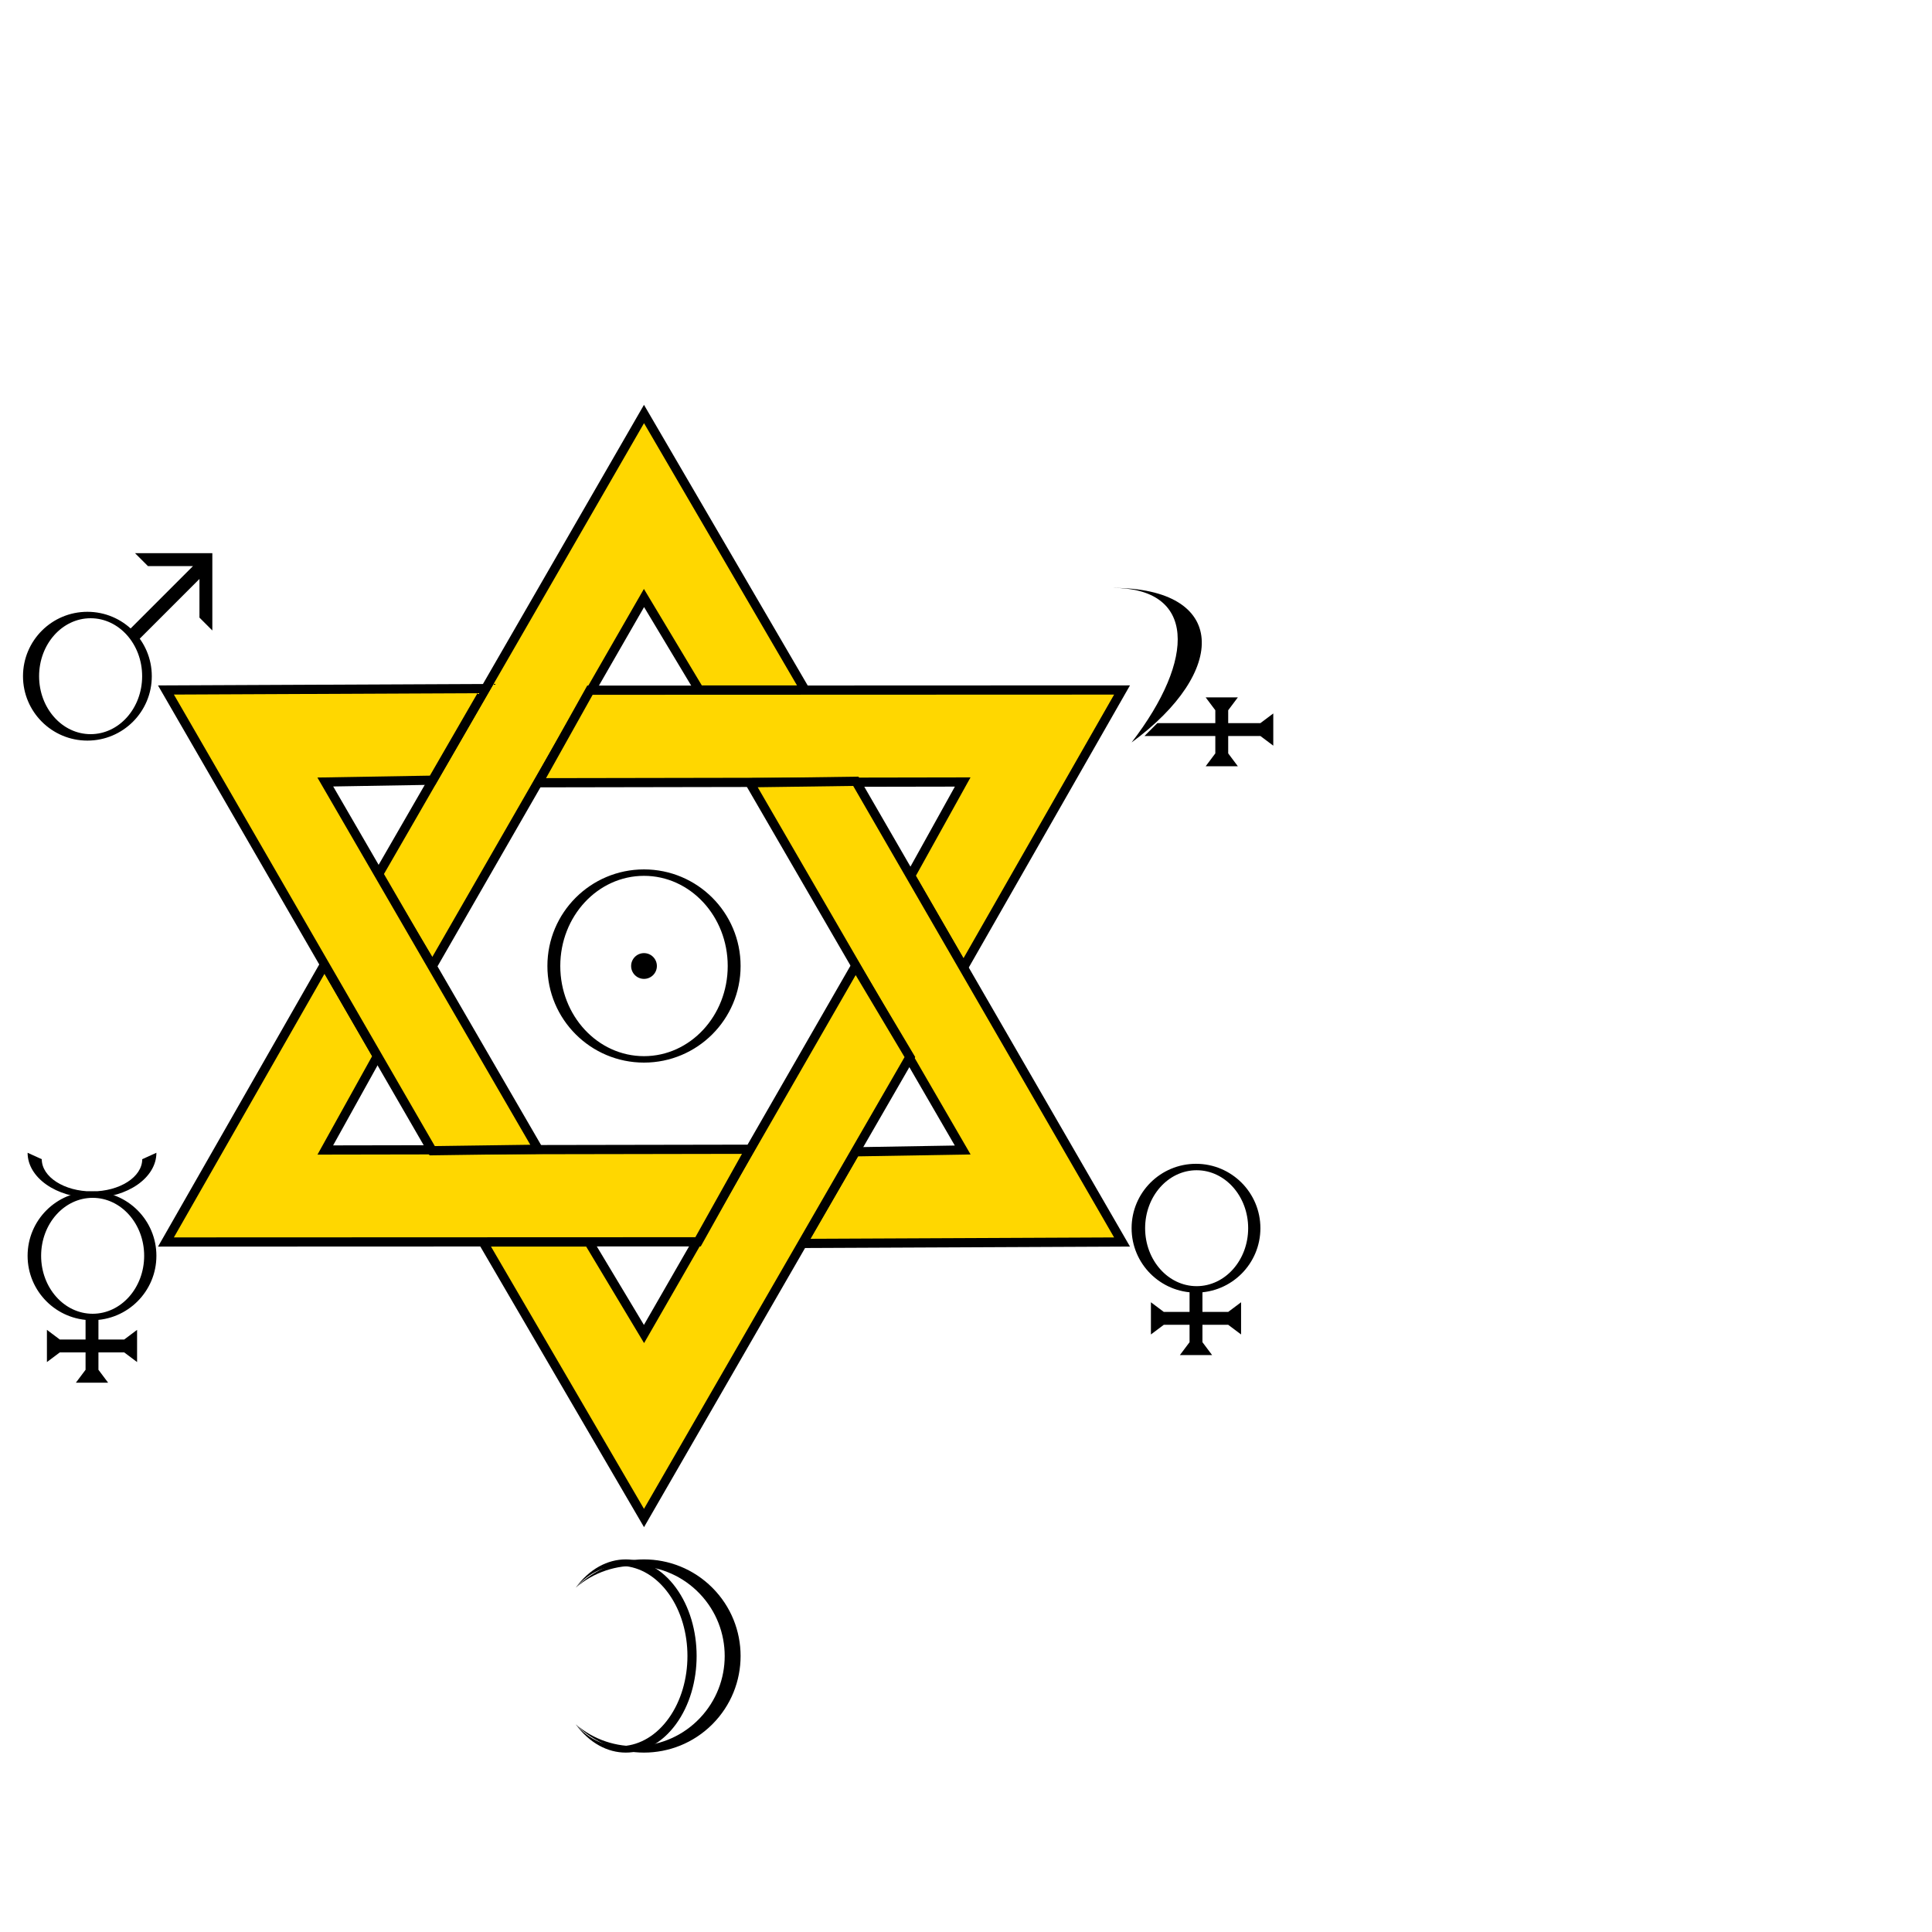
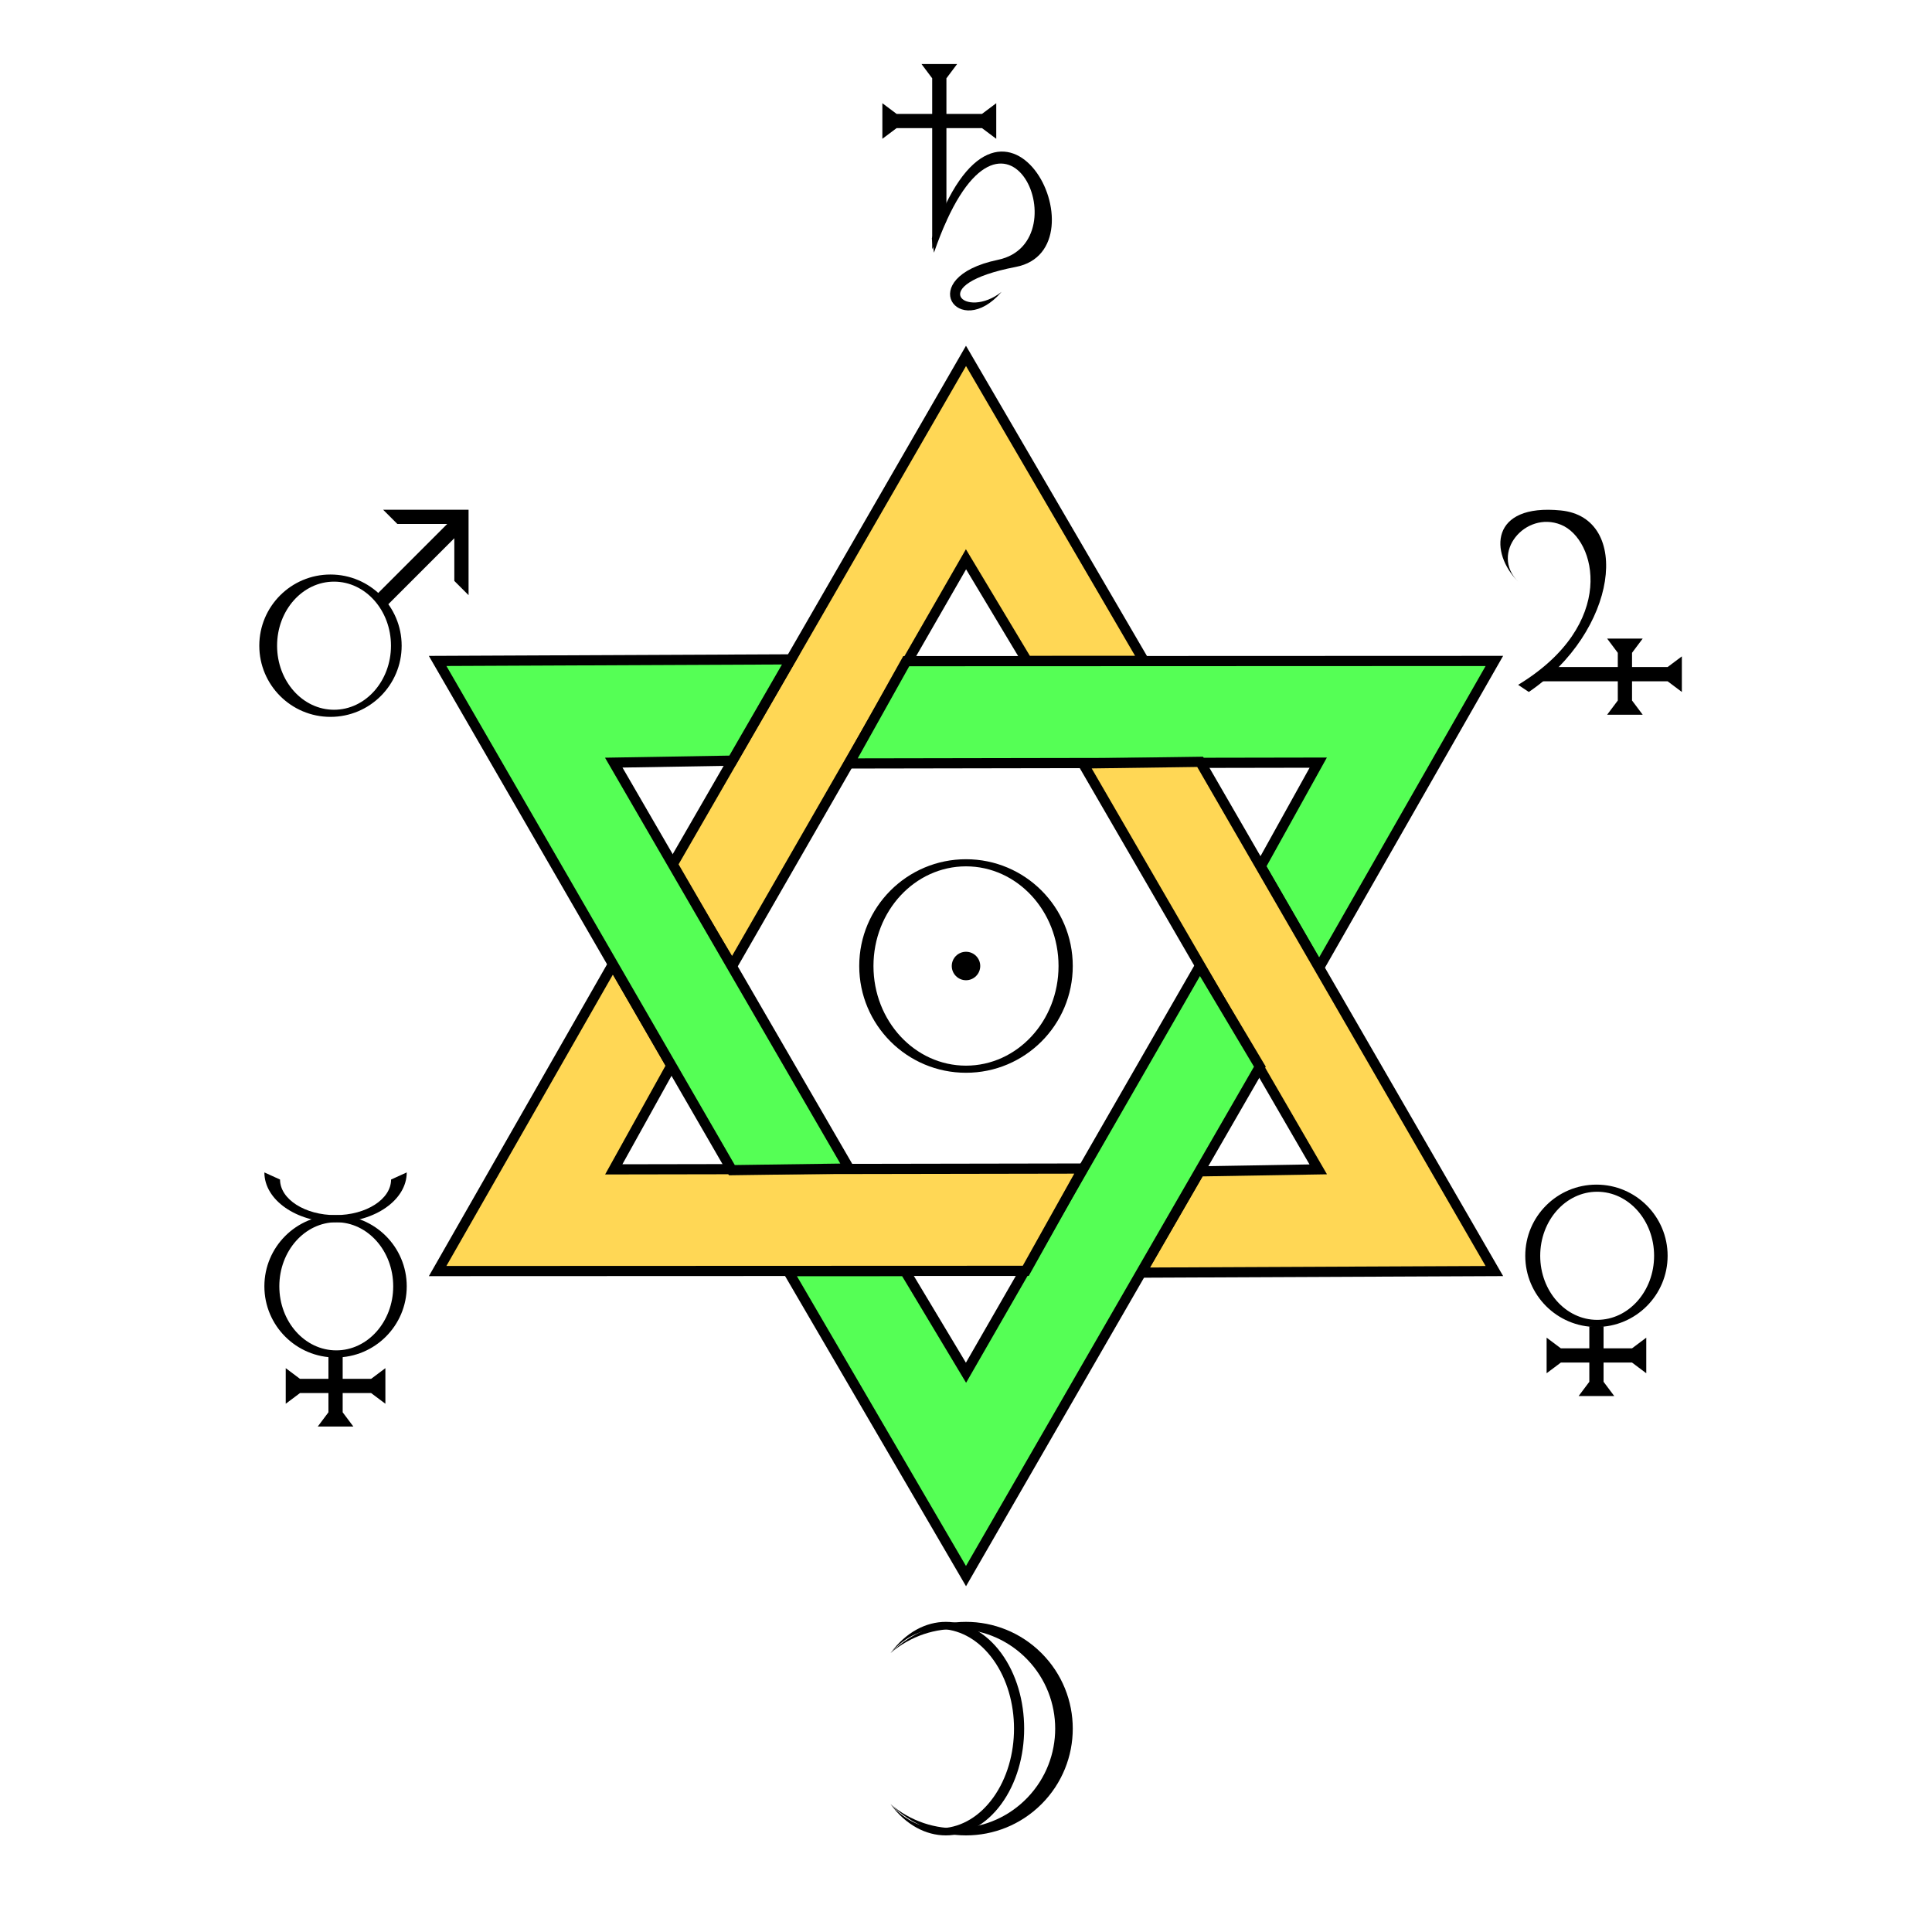
- <svg xmlns="http://www.w3.org/2000/svg" version="1.2" width="600" height="600" viewBox="-70 -105 140 210" preserveAspectRatio="xMinYMin meet">
+ <svg xmlns="http://www.w3.org/2000/svg" version="1.2" width="600" height="600" viewBox="-95 -95 190 190" preserveAspectRatio="xMinYMin meet">
  <style type="text/css">

    #my-rect { fill: blue; }

</style>
  <defs>
    <polygon id="hex-part" points="-28.9,-9.9 0,-60 17.5,-30 6,-30 0,-40 -23,0">
      </polygon>
    <g id="venus-shape">
      <path d="         M-10,-5 a 10,10 0,1,0 20,0 a 10,10 0,1,0 -20,0          m 2.1,0 a 8,9 0,1,1 16,0 a 8,9 0,1,1 -16,0        " />
      <path d="M -1,4.9 v 3.1 h -4 l -2,-1.5 v 5 l 2,-1.5 h 4             v 2.7 l -1.5,2 h 5 l -1.5,-2 v-2.7            h 4 l2,1.5 v -5 l-2,1.5 h -4 v -3.1 z" />
    </g>
  </defs>
  <g id="pattern" fill="none" stroke="black" stroke-width="1">
-     <use href="#hex-part" fill="gold" />
-     <use href="#hex-part" fill="gold" transform="rotate(60)" />
-     <use href="#hex-part" fill="gold" transform="rotate(120)" />
-     <use href="#hex-part" fill="gold" transform="rotate(180)" />
-     <use href="#hex-part" fill="gold" transform="rotate(240)" />
-     <use href="#hex-part" fill="gold" transform="rotate(300)" />
+     <use href="#hex-part" fill="#ffd755" />
+     <use href="#hex-part" fill="#55ff55" transform="rotate(60)" />
+     <use href="#hex-part" fill="#ffd755" transform="rotate(120)" />
+     <use href="#hex-part" fill="#55ff55" transform="rotate(180)" />
+     <use href="#hex-part" fill="#ffd755" transform="rotate(240)" />
+     <use href="#hex-part" fill="#55ff55" transform="rotate(300)" />
  </g>
-   <g stroke="none" fill="black" transform="translate(-57,-35)scale(0.7,0.7)">
+   <g stroke="none" fill="black" transform="translate(-59,-35)scale(0.7,0.7)">
    <path d="      M-15,5 a 10,10 0,1,0 20,0 a 10,10 0,1,0 -20,0       m 2.5,0 a 8,9 0,1,1 16,0 a 8,9 0,1,1 -16,0     " />
    <path d="      M1.4,-2.1 l 10,-10 h -7 l -2,-2 h 12 v 12 l -2,-2 v -6 l -10,10 z     " />
  </g>
  <g stroke="none" fill="black" transform="translate(0,0) scale(0.7,0.7)">
    <path d="      M-15,0 a 15,15 0,1,0 30,0 a 15,15 0,1,0 -30,0      m 2,0 a 13,14 0,1,1 26,0 a 13,14 0,1,1 -26,0    " />
    <circle r="2" />
  </g>
-   <g stroke="none" fill="black" transform="translate(60,32) scale(0.7,0.7)">
+   <g stroke="none" fill="black" transform="translate(62,32) scale(0.7,0.7)">
    <use href="#venus-shape" />
  </g>
-   <g stroke="none" fill="black" transform="translate(-60,35) scale(0.7,0.7)">
-     <rect x="-15" y="-15" height="30" width="30" stroke-width="1" stroke="none" fill="none" />
+   <g stroke="none" fill="black" transform="translate(-62,35) scale(0.7,0.7)">
    <use href="#venus-shape" />
    <path d="      M-10,-21 a 10,7 0,1,0 20,0 l -2.2,1        a 7.8,5 0,0,1 -15.6,0 z      " />
  </g>
  <g stroke="none" fill="black" transform="translate(0,75) scale(0.7,0.7)">
-     <rect x="-15" y="-15" height="30" width="30" stroke-width="1" stroke="none" fill="none" />
    <path d="       M-10.607,-10.607 a 15,15 0,1,1 0,21.213        a 14,14 0,1,0 0,-21.213 z    " />
    <path d="       M-10.607,-10.607 a 11,15 0,1,1 0,21.213        a 10.5,14 0,1,0 0,-21.213 z    " />
  </g>
-   <g stroke="none" fill="black" transform="translate(60,-32) scale(0.7,0.7)">
-     <rect x="-15" y="-15" height="30" width="30" stroke-width="1" stroke="none" fill="none" />
+   <g stroke="none" fill="black" transform="translate(62,-35) scale(0.7,0.7)">
    <path d="M 1.5,4.0 l1.5,2 v 2 h -9 l -2,2 h 11             v 2.7 l -1.5,2 h 5 l -1.5,-2 v-2.7            h 5 l2,1.5 v -5 l-2,1.5 h -5 v -2 l1.5,-2 z" />
-     <path fill="black" stroke="none" d=" M -10,11 C 5,0 5,-13  -13,-13            C 0,-13 0,-2  -10,11 z       " />
+     <path fill="black" stroke="none" d=" M -9.5,11.5 C 3,3 5,-13 -5,-14            S -15,-8 -11,-4          C -15,-8 -10,-14 -5,-12          S 3,2 -11,10.5 z       " />
+     <path fill="none" stroke="red" d="M -11,-4           " />
  </g>
-   <g stroke="none" fill="black" transform="translate(60,32) scale(0.7,0.7)">
-     <rect x="-15" y="-15" height="30" width="30" stroke-width="1" stroke="none" fill="none" />
+   <g stroke="none" fill="black" transform="translate(0,-74) scale(0.7,0.7)">
+     <path fill="black" stroke="none" d="M-1.25,-21 h -5 l 1.5,2 v 5 h -5 l -2,-1.5 v 5          l 2,-1.5 h 5 v 17 l2,-4 v-13          h 5 l 2,1.5 v -5 l -2,1.5 h -5 v -5 z       " />
+     <path fill="black" stroke="none" stroke-width="0.5" d="M -4.8,3.5          C 5,-25 20,5 7,7.5           S 0,15 5,11          C -1,18 -7.5,9 4.5,6.5          S 5,-22 -4.5,5.5          z       " />
  </g>
</svg>
